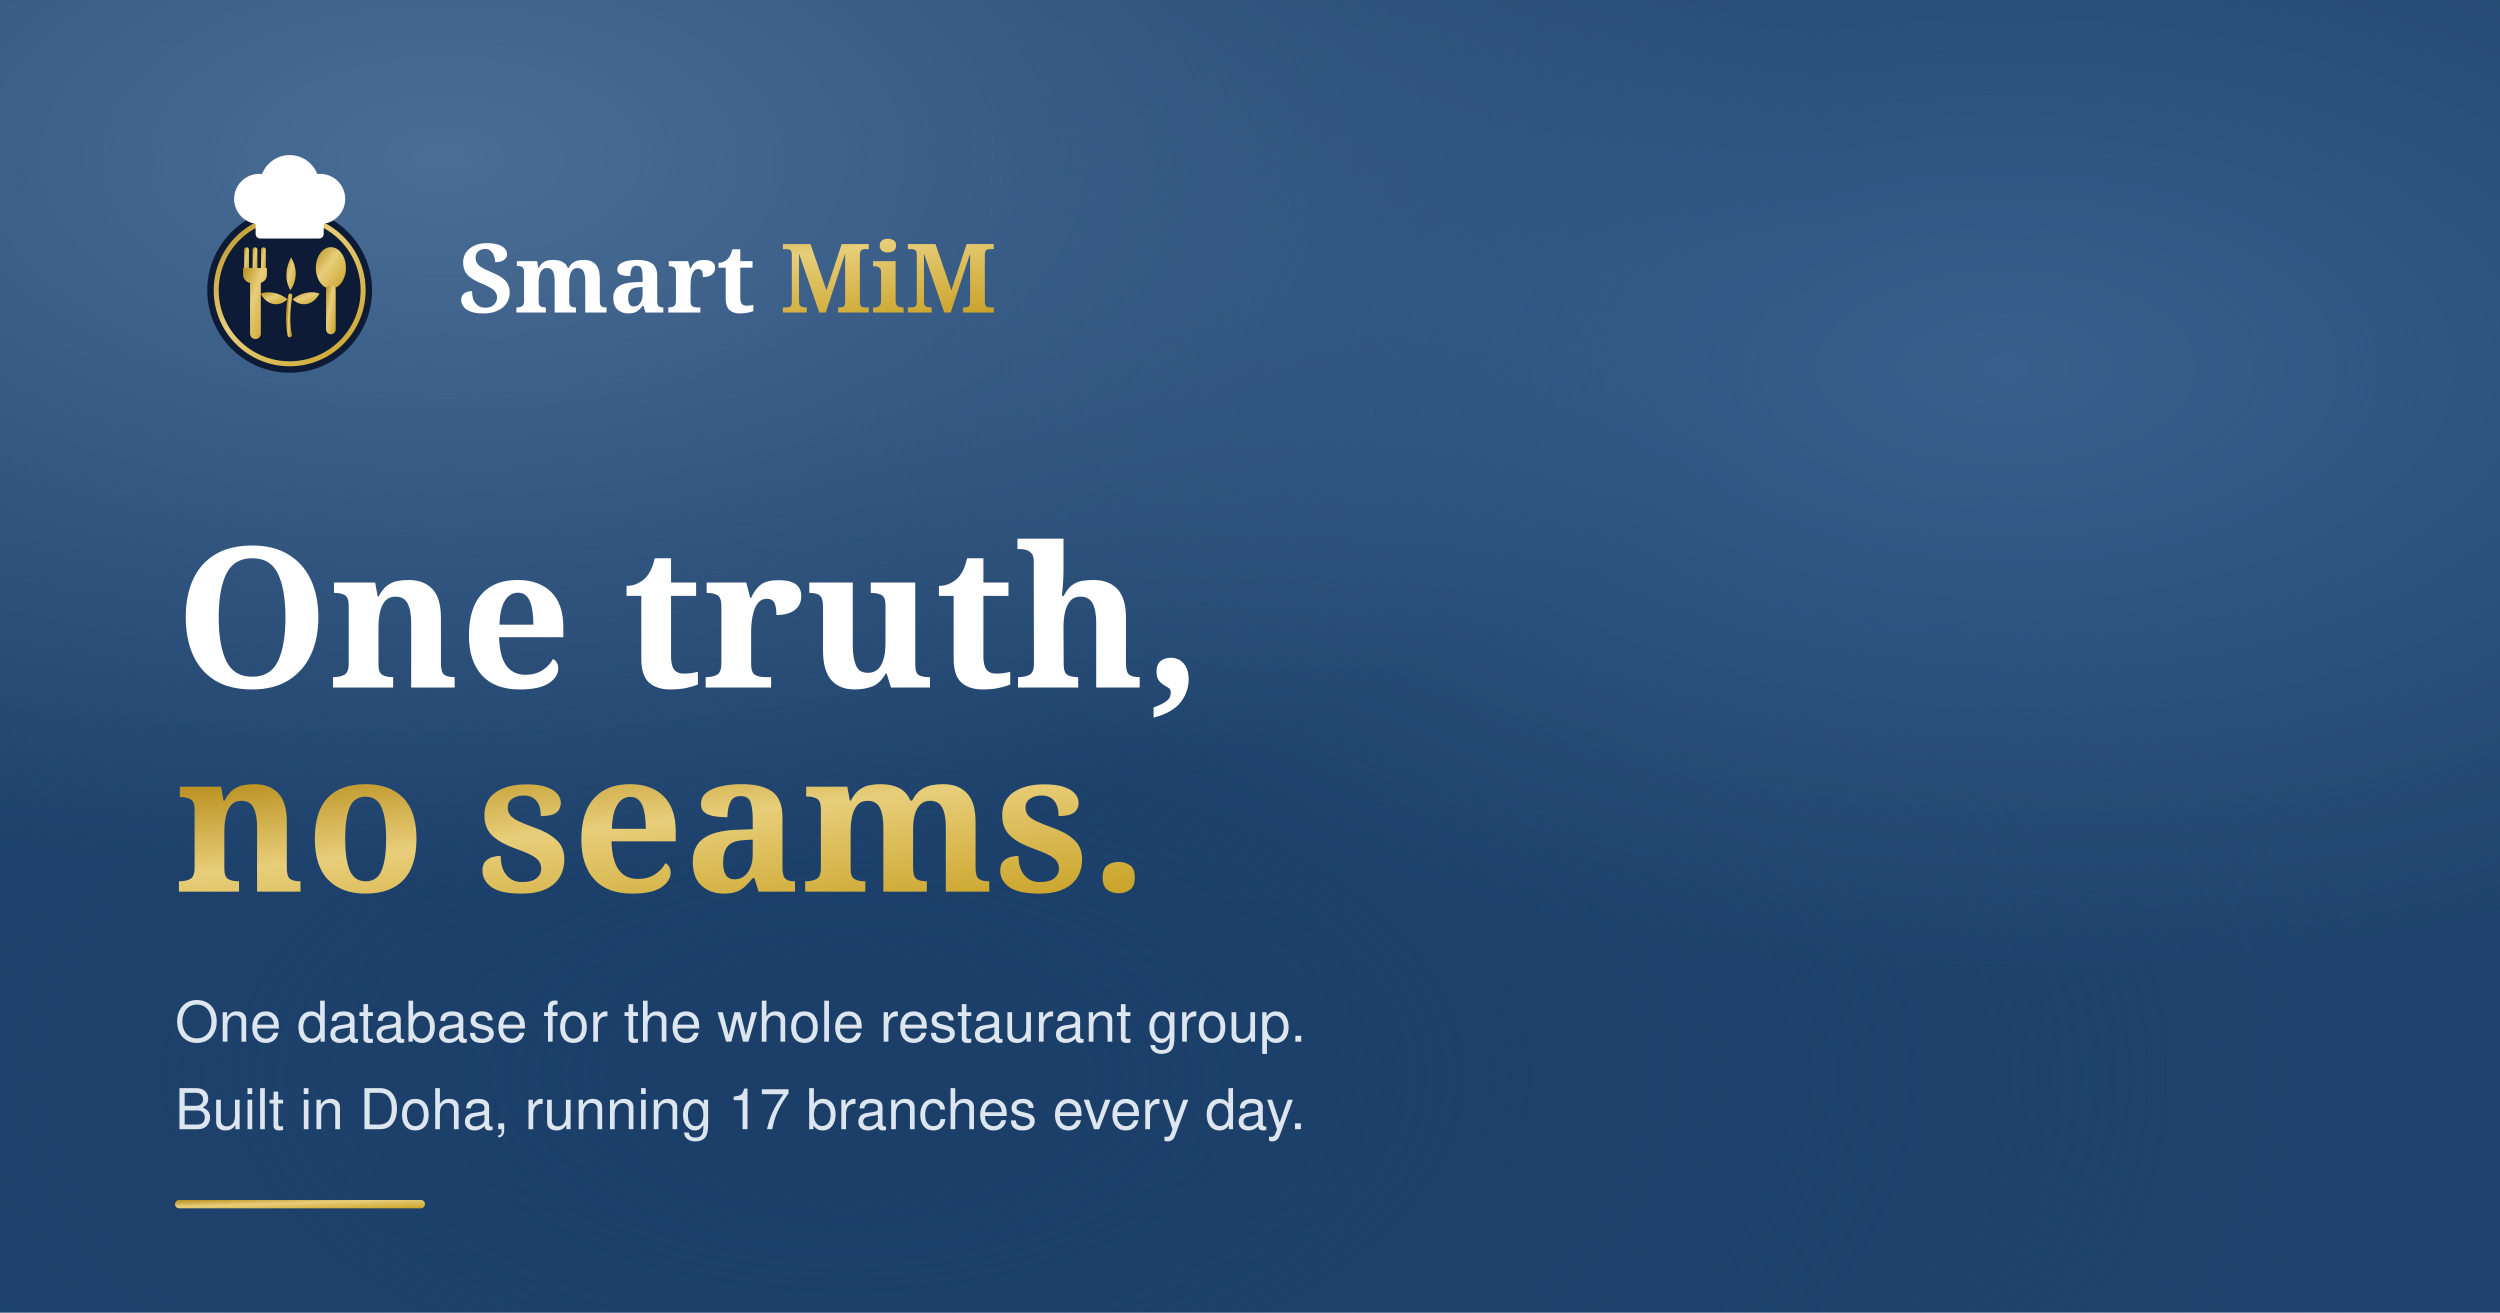
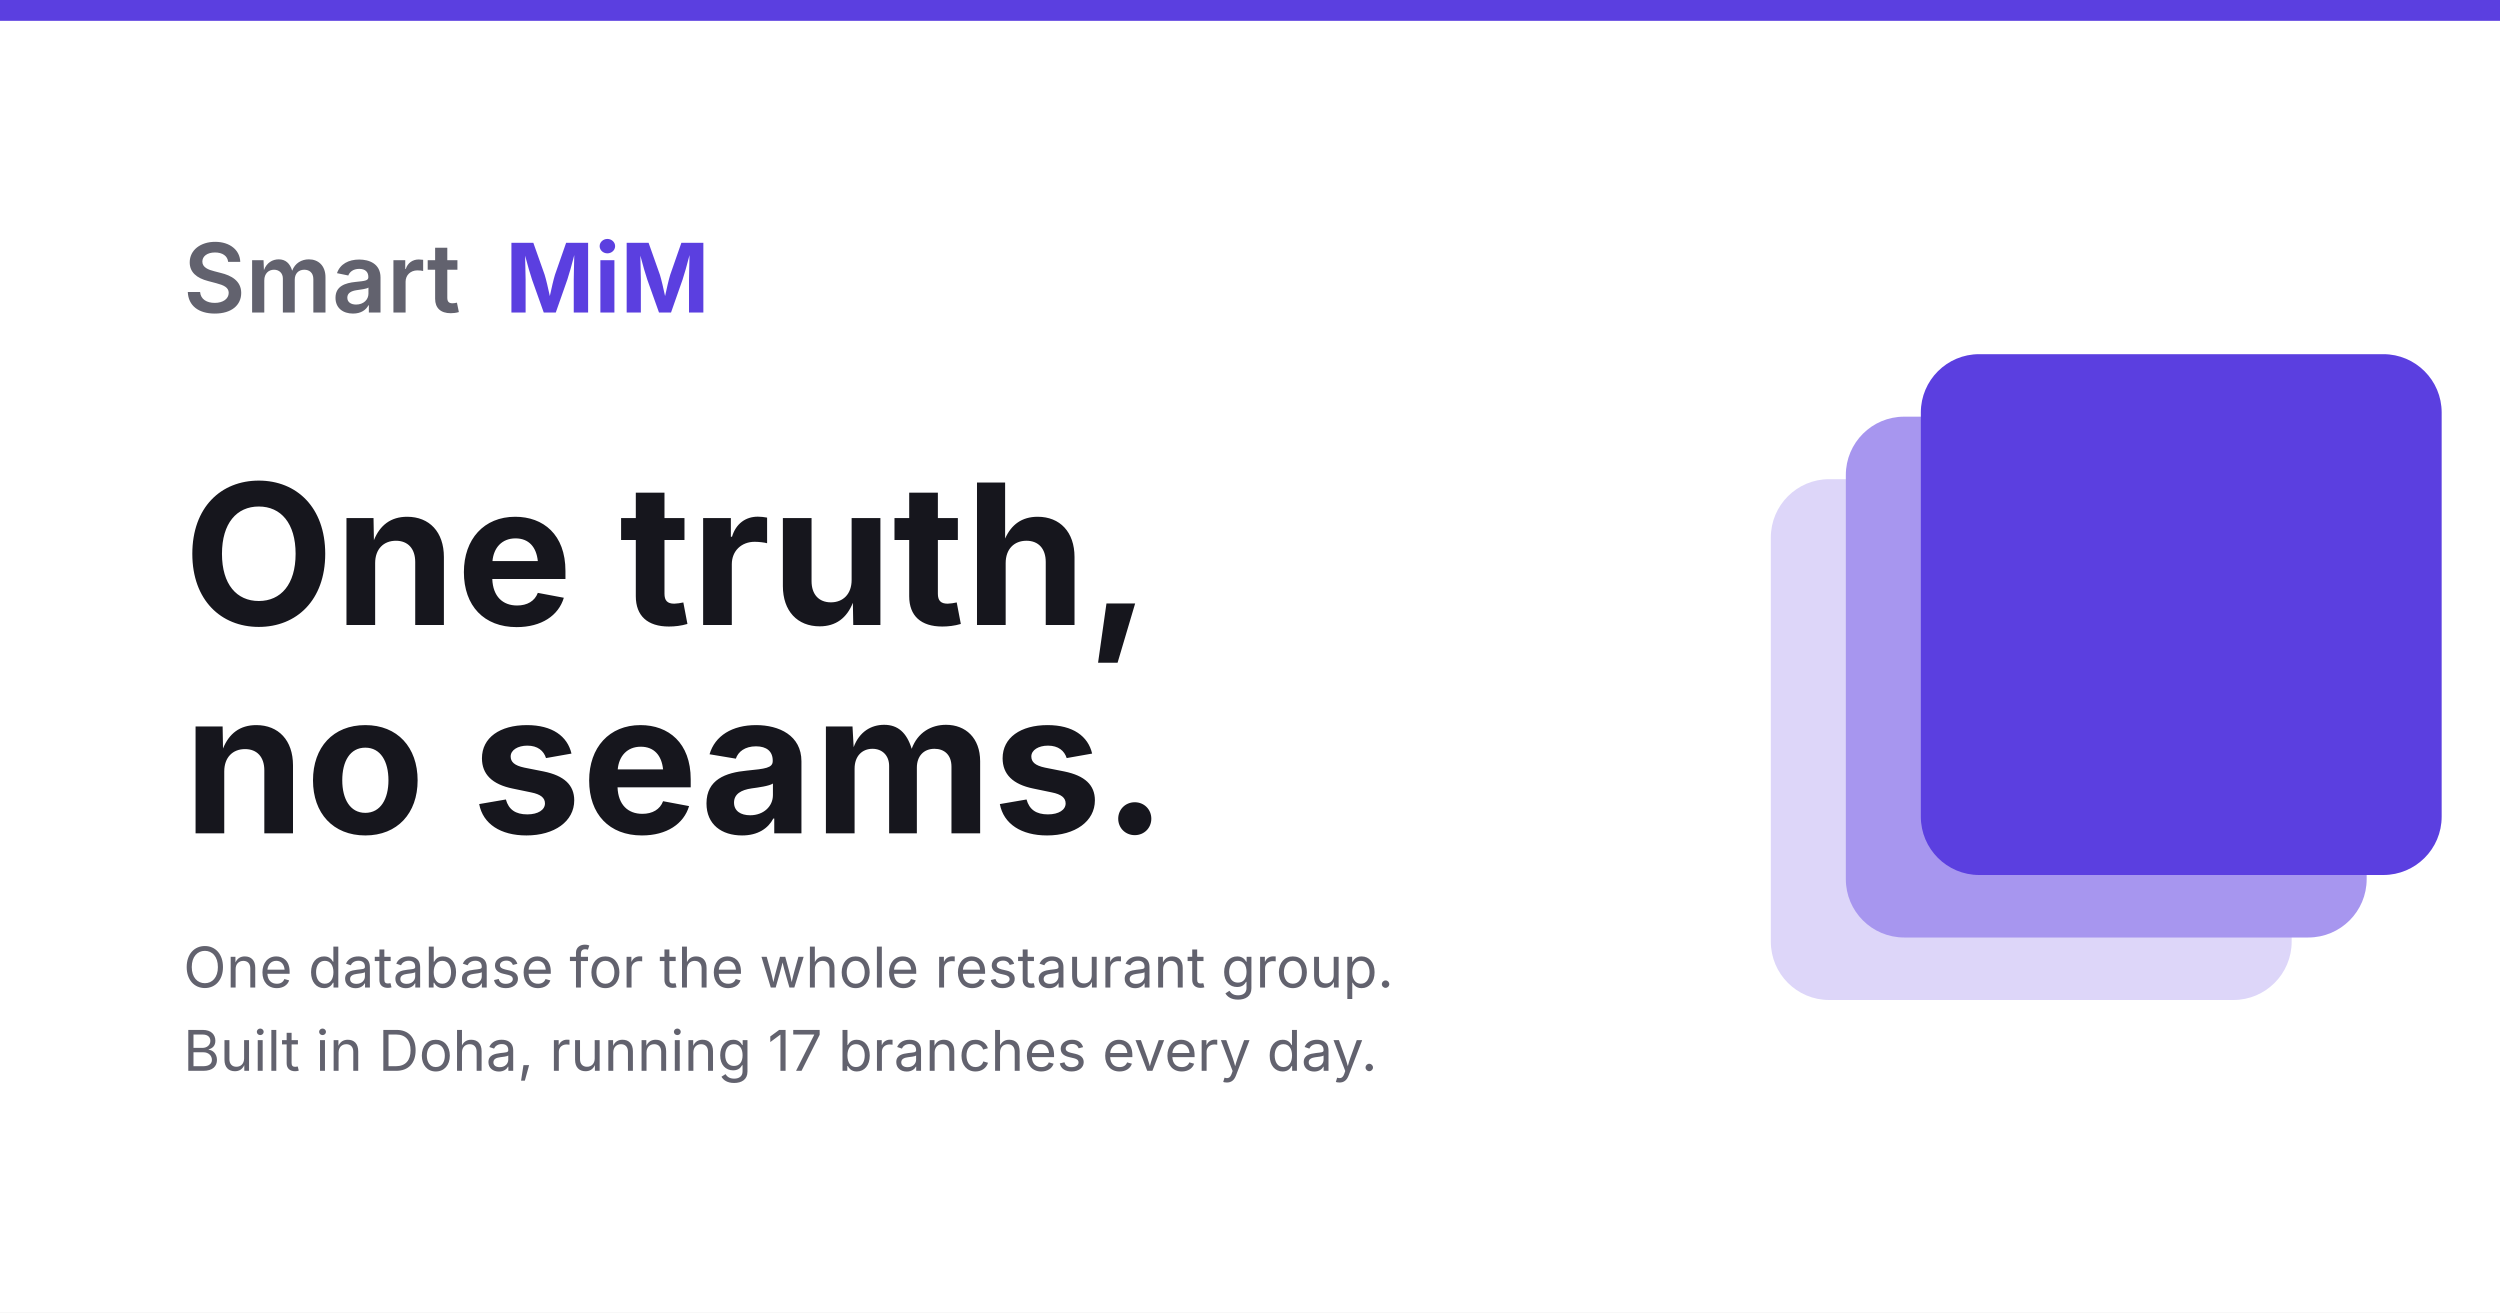
- <svg xmlns="http://www.w3.org/2000/svg" viewBox="0 0 1200 630" width="1200" height="630" font-family="Georgia, serif">
-   <defs>
-     <linearGradient id="g" x1="0" y1="0" x2="1" y2="1">
-       <stop offset="0%" stop-color="#B98F1E" />
-       <stop offset="42%" stop-color="#E8CE7A" />
-       <stop offset="100%" stop-color="#C9A227" />
-     </linearGradient>
-     <radialGradient id="l1" cx="18%" cy="12%" r="55%">
-       <stop offset="0%" stop-color="#6C9DD2" />
-       <stop offset="100%" stop-color="#6C9DD2" stop-opacity="0" />
-     </radialGradient>
-     <radialGradient id="l2" cx="80%" cy="28%" r="46%">
-       <stop offset="0%" stop-color="#5288C2" />
-       <stop offset="100%" stop-color="#5288C2" stop-opacity="0" />
-     </radialGradient>
-     <radialGradient id="l3" cx="34%" cy="82%" r="62%">
-       <stop offset="0%" stop-color="#24568C" />
-       <stop offset="100%" stop-color="#24568C" stop-opacity="0" />
-     </radialGradient>
-   </defs>
-   <rect width="1200" height="630" fill="#2B5D94" />
-   <rect width="1200" height="630" fill="url(#l3)" />
-   <rect width="1200" height="630" fill="url(#l1)" />
-   <rect width="1200" height="630" fill="url(#l2)" />
-   <rect width="1200" height="630" fill="#081124" opacity="0.34" />
-   <g transform="translate(84,74) scale(0.86)">
-     <circle cx="64" cy="76" r="46" fill="#0D1B36" />
-     <circle cx="64" cy="76" r="41" fill="none" stroke="url(#g)" stroke-width="2.8" />
-     <g fill="url(#g)">
-       <rect x="38.6" y="52" width="2.7" height="14" rx="1.35" />
-       <rect x="43.3" y="52" width="2.7" height="14" rx="1.35" />
-       <rect x="48" y="52" width="2.7" height="14" rx="1.35" />
-       <path d="M38 63.5h13.3v3.9a4.6 4.6 0 0 1-3.4 4.4v28.4a3 3 0 0 1-6 0V71.8a4.6 4.6 0 0 1-3.9-4.4z" />
-     </g>
-     <g fill="url(#g)">
-       <ellipse cx="87" cy="63.5" rx="8.4" ry="11.6" />
-       <rect x="84.3" y="73" width="5.4" height="27.5" rx="2.7" />
-     </g>
-     <path d="M64 101c-1.6-9 -.6-16 .3-22" stroke="url(#g)" stroke-width="2.4" fill="none" stroke-linecap="round" />
-     <path d="M64.4 76c-3.6-6.4-2.4-13.4.4-18.4 3 5 4 12 -.4 18.4z" fill="url(#g)" />
-     <path d="M65.6 81c5-4.2 11.4-4.6 15-3.2-3 6-9.6 8.2-15 3.2z" fill="url(#g)" />
-     <path d="M62.8 81c-5-4.2-11.4-4.6-15-3.2 3 6 9.6 8.2 15 3.2z" fill="url(#g)" />
-     <g fill="#FFFFFF">
-       <circle cx="47" cy="25" r="14" />
-       <circle cx="81" cy="25" r="14" />
-       <circle cx="64" cy="17" r="16.5" />
-       <path d="M45 30h38v14.5a2.6 2.6 0 0 1-2.6 2.6H47.6a2.6 2.6 0 0 1-2.6-2.6z" />
-     </g>
-   </g>
-   <text x="220" y="150" font-size="46" font-weight="700" fill="#FFFFFF">Smart <tspan fill="url(#g)">MiM</tspan>
-   </text>
-   <text x="84" y="330" font-size="94" font-weight="600" fill="#FFFFFF">One truth,</text>
-   <text x="84" y="428" font-size="94" font-weight="600" fill="url(#g)">no seams.</text>
-   <text x="84" y="500" font-family="Helvetica, Arial, sans-serif" font-size="27" fill="#DDE5EF">One database for the whole restaurant group.</text>
-   <text x="84" y="542" font-family="Helvetica, Arial, sans-serif" font-size="27" fill="#DDE5EF">Built in Doha, running 17 branches every day.</text>
-   <rect x="84" y="576" width="120" height="4" rx="2" fill="url(#g)" />
+ <svg xmlns="http://www.w3.org/2000/svg" viewBox="0 0 1200 630" width="1200" height="630" font-family="-apple-system, BlinkMacSystemFont, &quot;SF Pro Text&quot;, &quot;Helvetica Neue&quot;, sans-serif" font-variant-numeric="tabular-nums">
+   <rect x="0" y="0" width="1200" height="630" fill="#FFFFFF" />
+   <rect x="0" y="0" width="1200" height="10" fill="#5B3FE0" />
+   <text x="88" y="150" font-size="46" font-weight="600" fill="#62626E">Smart </text>
+   <text x="242.45" y="150" font-size="46" font-weight="700" fill="#5B3FE0">MiM</text>
+   <text x="88" y="300" font-size="94" font-weight="700" fill="#16161D">One truth,</text>
+   <text x="88" y="400" font-size="94" font-weight="700" fill="#16161D">no seams.</text>
+   <text x="88" y="474" font-size="27" fill="#62626E">One database for the whole restaurant group.</text>
+   <text x="88" y="514" font-size="27" fill="#62626E">Built in Doha, running 17 branches every day.</text>
+   <rect x="850" y="230" width="250" height="250" rx="28" fill="#DDD6F9" />
+   <rect x="886" y="200" width="250" height="250" rx="28" fill="#A796EF" />
+   <rect x="922" y="170" width="250" height="250" rx="28" fill="#5B3FE0" />
</svg>
